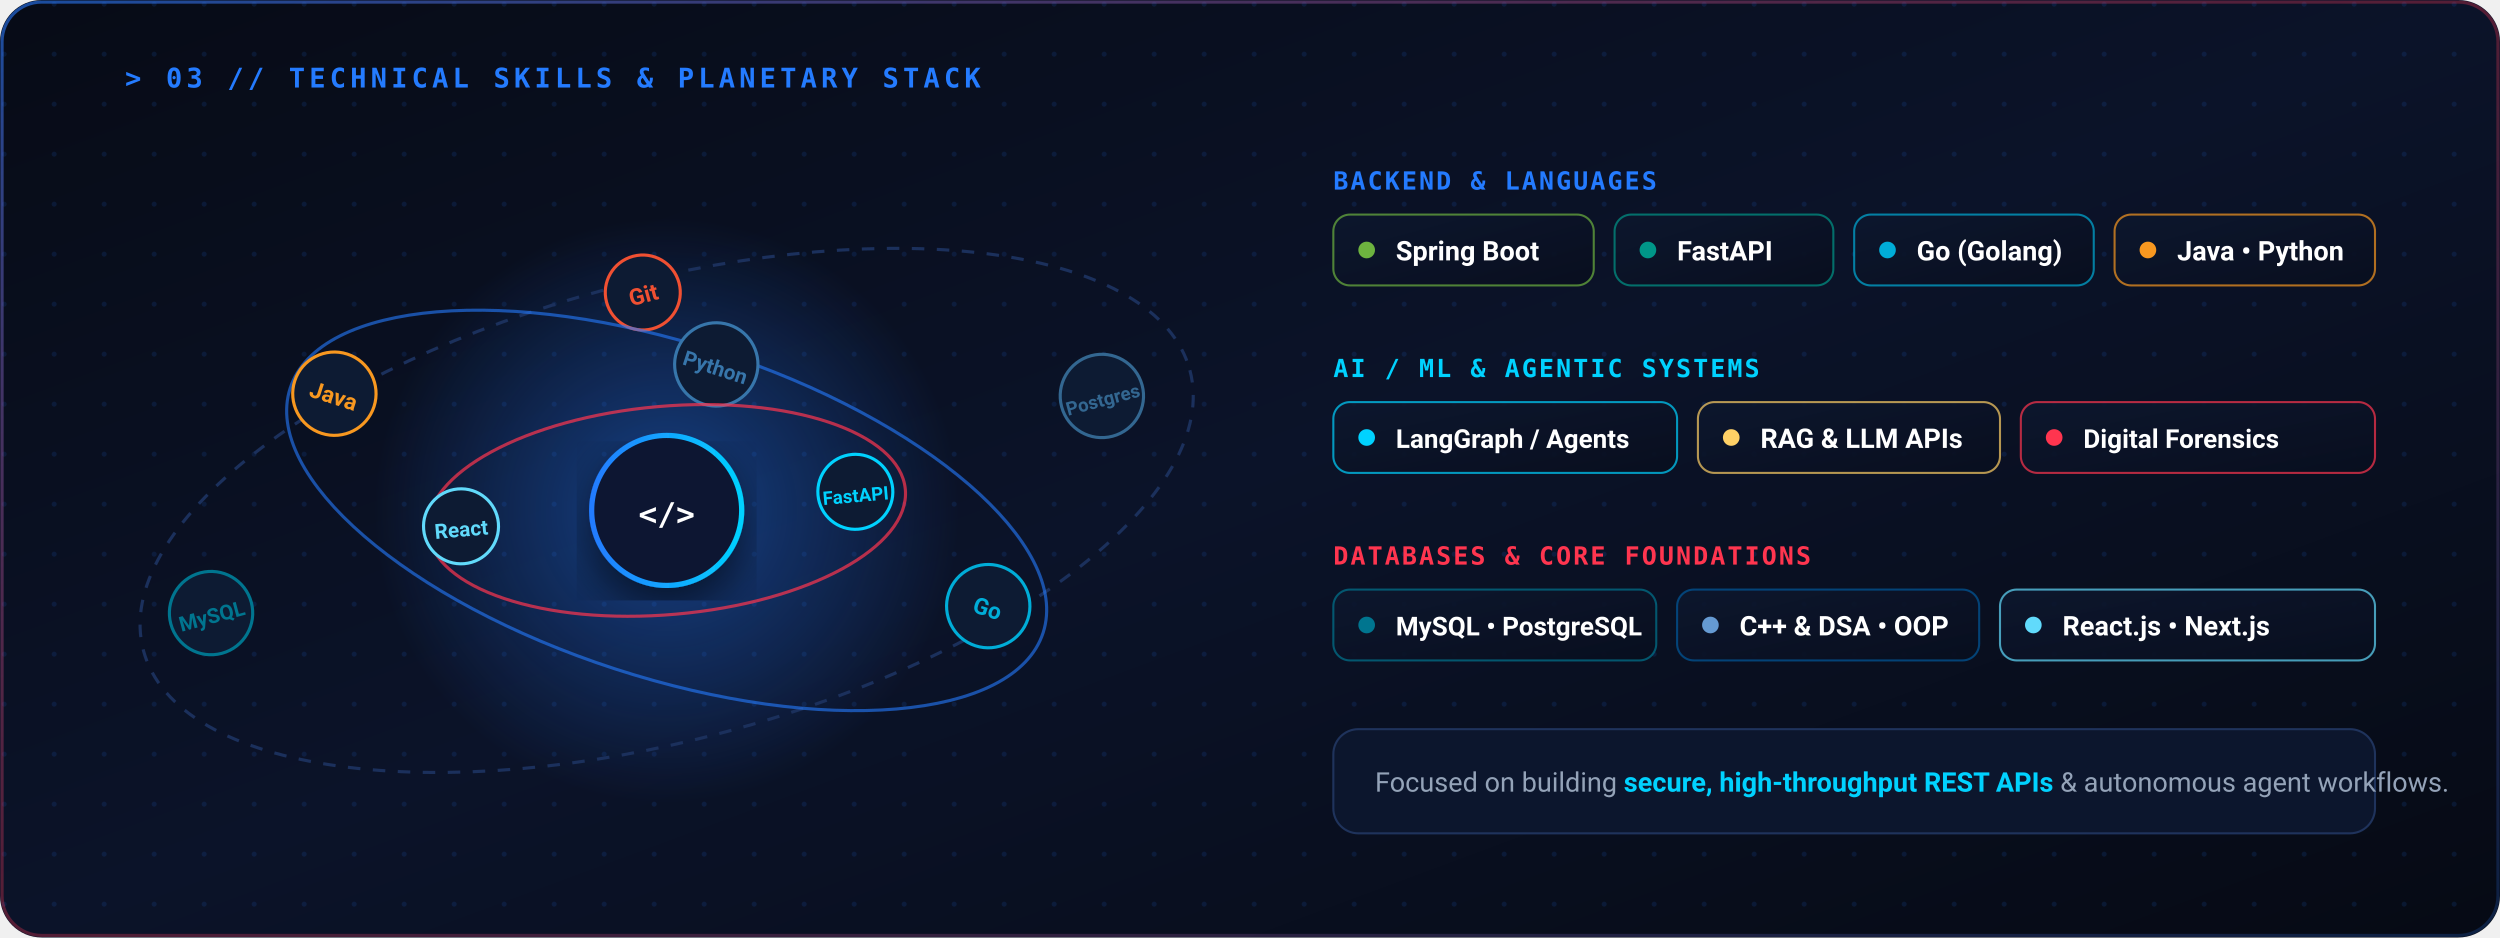
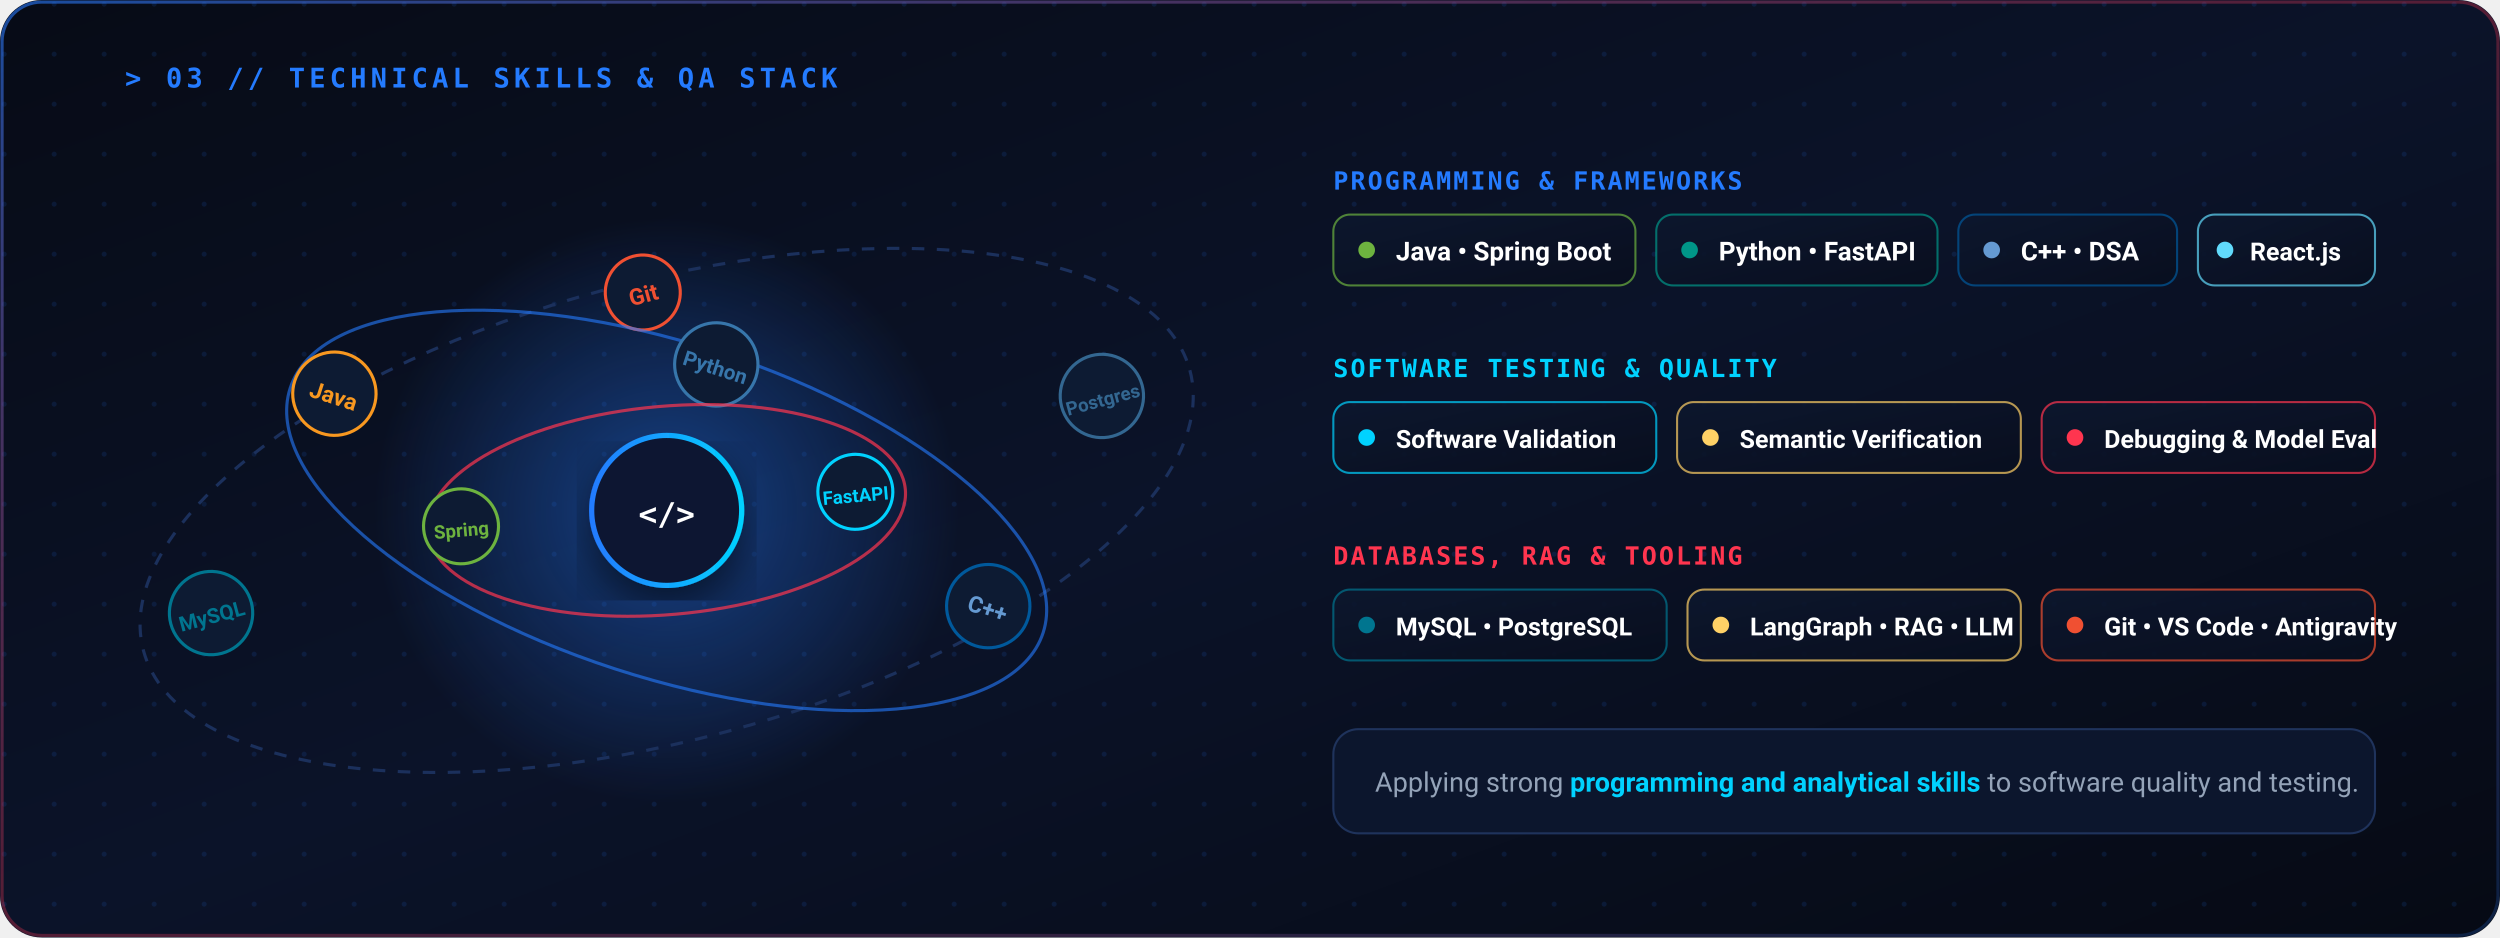
<svg xmlns="http://www.w3.org/2000/svg" viewBox="0 0 1200 450" width="1200" height="450">
  <defs>
    <defs>
      <linearGradient id="st_bg" x1="0%" y1="0%" x2="100%" y2="100%">
        <stop offset="0%" stop-color="#070b16" />
        <stop offset="50%" stop-color="#0b1329" />
        <stop offset="100%" stop-color="#060a14" />
      </linearGradient>
      <linearGradient id="st_cardBg" x1="0%" y1="0%" x2="100%" y2="100%">
        <stop offset="0%" stop-color="#0d172e" stop-opacity="0.88" />
        <stop offset="100%" stop-color="#080e1e" stop-opacity="0.96" />
      </linearGradient>
      <linearGradient id="st_blueGrad" x1="0%" y1="0%" x2="100%" y2="0%">
        <stop offset="0%" stop-color="#247bff" />
        <stop offset="100%" stop-color="#00d2ff" />
      </linearGradient>
      <linearGradient id="st_crimsonGrad" x1="0%" y1="0%" x2="100%" y2="0%">
        <stop offset="0%" stop-color="#ff354f" />
        <stop offset="100%" stop-color="#ff758c" />
      </linearGradient>
      <linearGradient id="st_borderGrad" x1="0%" y1="0%" x2="100%" y2="100%">
        <stop offset="0%" stop-color="#247bff" stop-opacity="0.6" />
        <stop offset="50%" stop-color="#ff354f" stop-opacity="0.3" />
        <stop offset="100%" stop-color="#247bff" stop-opacity="0.2" />
      </linearGradient>
      <radialGradient id="st_blueGlow" cx="50%" cy="50%" r="50%">
        <stop offset="0%" stop-color="#247bff" stop-opacity="0.45" />
        <stop offset="100%" stop-color="#247bff" stop-opacity="0" />
      </radialGradient>
      <radialGradient id="st_crimsonGlow" cx="50%" cy="50%" r="50%">
        <stop offset="0%" stop-color="#ff354f" stop-opacity="0.4" />
        <stop offset="100%" stop-color="#ff354f" stop-opacity="0" />
      </radialGradient>
      <pattern id="st_dots" width="24" height="24" patternUnits="userSpaceOnUse">
        <circle cx="2" cy="2" r="1.2" fill="#247bff" opacity="0.12" />
      </pattern>
      <filter id="st_shadow" x="-10%" y="-10%" width="120%" height="120%">
        <feDropShadow dx="0" dy="10" stdDeviation="12" flood-color="#000000" flood-opacity="0.65" />
      </filter>
    </defs>
  </defs>
  <style>
    .st-sans { font-family: -apple-system, BlinkMacSystemFont, "Segoe UI", Roboto, "Inter", sans-serif; }
    .st-mono { font-family: ui-monospace, "SF Mono", "Cascadia Code", "Fira Code", monospace; }

    @keyframes st_pulse {
      0%, 100% { transform: scale(1); opacity: 0.8; }
      50% { transform: scale(1.15); opacity: 1; }
    }
    .st-core-node { transform-origin: 320px 240px; animation: st_pulse 4s infinite ease-in-out; }
  </style>
  <rect width="1200" height="450" rx="20" fill="url(#st_bg)" />
  <rect width="1200" height="450" rx="20" fill="url(#st_dots)" />
  <rect x="1" y="1" width="1198" height="448" rx="19" fill="none" stroke="url(#st_borderGrad)" stroke-width="1.5" />
  <g transform="translate(60, 42)">
-     <text x="0" y="0" class="st-mono" font-size="13" font-weight="700" fill="#247bff" letter-spacing="2">&gt; 03 // TECHNICAL SKILLS &amp; PLANETARY STACK</text>
+     <text x="0" y="0" class="st-mono" font-size="13" font-weight="700" fill="#247bff" letter-spacing="2">&gt; 03 // TECHNICAL SKILLS &amp; QA STACK</text>
  </g>
  <g transform="translate(0, 10)">
    <circle cx="320" cy="235" r="140" fill="url(#st_blueGlow)" />
    <g transform="rotate(-15 320 235)">
      <ellipse cx="320" cy="235" rx="260" ry="110" fill="none" stroke="#1b305c" stroke-width="1.5" stroke-dasharray="6 6" />
      <g transform="translate(80, 210)">
        <circle cx="16" cy="16" r="20" fill="#0d1b33" stroke="#00758F" stroke-width="1.5" />
        <text x="16" y="21" text-anchor="middle" class="st-sans" font-size="10" font-weight="700" fill="#00758F">MySQL</text>
      </g>
      <g transform="translate(520, 220)">
        <circle cx="16" cy="16" r="20" fill="#0d1b33" stroke="#336791" stroke-width="1.5" />
        <text x="16" y="21" text-anchor="middle" class="st-sans" font-size="9" font-weight="700" fill="#336791">Postgres</text>
      </g>
      <g transform="translate(320, 115)">
        <circle cx="16" cy="16" r="18" fill="#0d1b33" stroke="#F05032" stroke-width="1.5" />
        <text x="16" y="21" text-anchor="middle" class="st-sans" font-size="11" font-weight="700" fill="#F05032">Git</text>
      </g>
    </g>
    <g transform="rotate(18 320 235)">
      <ellipse cx="320" cy="235" rx="190" ry="80" fill="none" stroke="#247bff" stroke-width="1.5" opacity="0.6" />
      <g transform="translate(135, 215)">
        <circle cx="16" cy="16" r="20" fill="#0d1b33" stroke="#f89820" stroke-width="1.5" />
        <text x="16" y="21" text-anchor="middle" class="st-sans" font-size="11" font-weight="700" fill="#f89820">Java</text>
      </g>
      <g transform="translate(465, 215)">
-         <circle cx="16" cy="16" r="20" fill="#0d1b33" stroke="#00ADD8" stroke-width="1.5" />
-         <text x="16" y="21" text-anchor="middle" class="st-sans" font-size="11" font-weight="700" fill="#00ADD8">Go</text>
+         <circle cx="16" cy="16" r="20" fill="#0d1b33" stroke="#00599C" stroke-width="1.5" />
+         <text x="16" y="21" text-anchor="middle" class="st-sans" font-size="11" font-weight="700" fill="#659AD2">C++</text>
      </g>
      <g transform="translate(305, 145)">
        <circle cx="16" cy="16" r="20" fill="#0d1b33" stroke="#3776AB" stroke-width="1.5" />
        <text x="16" y="21" text-anchor="middle" class="st-sans" font-size="10" font-weight="700" fill="#3776AB">Python</text>
      </g>
    </g>
    <g transform="rotate(-5 320 235)">
      <ellipse cx="320" cy="235" rx="115" ry="50" fill="none" stroke="#ff354f" stroke-width="1.5" opacity="0.7" />
      <g transform="translate(205, 218)">
-         <circle cx="16" cy="16" r="18" fill="#0d1b33" stroke="#61DAFB" stroke-width="1.5" />
-         <text x="16" y="21" text-anchor="middle" class="st-sans" font-size="10" font-weight="700" fill="#61DAFB">React</text>
+         <circle cx="16" cy="16" r="18" fill="#0d1b33" stroke="#6DB33F" stroke-width="1.5" />
+         <text x="16" y="21" text-anchor="middle" class="st-sans" font-size="9" font-weight="700" fill="#6DB33F">Spring</text>
      </g>
      <g transform="translate(395, 218)">
        <circle cx="16" cy="16" r="18" fill="#0d1b33" stroke="#00d2ff" stroke-width="1.5" />
        <text x="16" y="21" text-anchor="middle" class="st-sans" font-size="9" font-weight="700" fill="#00d2ff">FastAPI</text>
      </g>
    </g>
    <g class="st-core-node">
      <circle cx="320" cy="235" r="36" fill="#0b1733" stroke="url(#st_blueGrad)" stroke-width="2.5" filter="url(#st_shadow)" />
      <text x="320" y="242" text-anchor="middle" class="st-mono" font-size="15" font-weight="900" fill="#ffffff">&lt;/&gt;</text>
    </g>
  </g>
  <g transform="translate(640, 75)">
    <g transform="translate(0, 0)">
-       <text x="0" y="16" class="st-mono" font-size="12" font-weight="700" fill="#247bff" letter-spacing="1">BACKEND &amp; LANGUAGES</text>
+       <text x="0" y="16" class="st-mono" font-size="12" font-weight="700" fill="#247bff" letter-spacing="1">PROGRAMMING &amp; FRAMEWORKS</text>
      <g transform="translate(0, 28)">
-         <rect x="0" y="0" width="125" height="34" rx="8" fill="url(#st_cardBg)" stroke="#6DB33F" stroke-width="1" stroke-opacity="0.7" />
+         <rect x="0" y="0" width="145" height="34" rx="8" fill="url(#st_cardBg)" stroke="#6DB33F" stroke-width="1" stroke-opacity="0.7" />
        <circle cx="16" cy="17" r="4" fill="#6DB33F" />
-         <text x="30" y="22" class="st-sans" font-size="13" font-weight="600" fill="#ffffff">Spring Boot</text>
-         <rect x="135" y="0" width="105" height="34" rx="8" fill="url(#st_cardBg)" stroke="#009688" stroke-width="1" stroke-opacity="0.7" />
-         <circle cx="151" cy="17" r="4" fill="#009688" />
-         <text x="165" y="22" class="st-sans" font-size="13" font-weight="600" fill="#ffffff">FastAPI</text>
-         <rect x="250" y="0" width="115" height="34" rx="8" fill="url(#st_cardBg)" stroke="#00ADD8" stroke-width="1" stroke-opacity="0.7" />
-         <circle cx="266" cy="17" r="4" fill="#00ADD8" />
-         <text x="280" y="22" class="st-sans" font-size="13" font-weight="600" fill="#ffffff">Go (Golang)</text>
-         <rect x="375" y="0" width="125" height="34" rx="8" fill="url(#st_cardBg)" stroke="#f89820" stroke-width="1" stroke-opacity="0.7" />
-         <circle cx="391" cy="17" r="4" fill="#f89820" />
-         <text x="405" y="22" class="st-sans" font-size="13" font-weight="600" fill="#ffffff">Java • Python</text>
+         <text x="30" y="22" class="st-sans" font-size="12.5" font-weight="600" fill="#ffffff">Java • Spring Boot</text>
+         <rect x="155" y="0" width="135" height="34" rx="8" fill="url(#st_cardBg)" stroke="#009688" stroke-width="1" stroke-opacity="0.7" />
+         <circle cx="171" cy="17" r="4" fill="#009688" />
+         <text x="185" y="22" class="st-sans" font-size="12.5" font-weight="600" fill="#ffffff">Python • FastAPI</text>
+         <rect x="300" y="0" width="105" height="34" rx="8" fill="url(#st_cardBg)" stroke="#00599C" stroke-width="1" stroke-opacity="0.7" />
+         <circle cx="316" cy="17" r="4" fill="#659AD2" />
+         <text x="330" y="22" class="st-sans" font-size="12.5" font-weight="600" fill="#ffffff">C++ • DSA</text>
+         <rect x="415" y="0" width="85" height="34" rx="8" fill="url(#st_cardBg)" stroke="#61DAFB" stroke-width="1" stroke-opacity="0.7" />
+         <circle cx="428" cy="17" r="4" fill="#61DAFB" />
+         <text x="440" y="22" class="st-sans" font-size="12" font-weight="600" fill="#ffffff">React.js</text>
      </g>
    </g>
    <g transform="translate(0, 90)">
-       <text x="0" y="16" class="st-mono" font-size="12" font-weight="700" fill="#00d2ff" letter-spacing="1">AI / ML &amp; AGENTIC SYSTEMS</text>
+       <text x="0" y="16" class="st-mono" font-size="12" font-weight="700" fill="#00d2ff" letter-spacing="1">SOFTWARE TESTING &amp; QUALITY</text>
      <g transform="translate(0, 28)">
-         <rect x="0" y="0" width="165" height="34" rx="8" fill="url(#st_cardBg)" stroke="#00d2ff" stroke-width="1" stroke-opacity="0.7" />
+         <rect x="0" y="0" width="155" height="34" rx="8" fill="url(#st_cardBg)" stroke="#00d2ff" stroke-width="1" stroke-opacity="0.7" />
        <circle cx="16" cy="17" r="4" fill="#00d2ff" />
-         <text x="30" y="22" class="st-sans" font-size="12.5" font-weight="600" fill="#ffffff">LangGraph / Agents</text>
-         <rect x="175" y="0" width="145" height="34" rx="8" fill="url(#st_cardBg)" stroke="#ffd166" stroke-width="1" stroke-opacity="0.7" />
-         <circle cx="191" cy="17" r="4" fill="#ffd166" />
-         <text x="205" y="22" class="st-sans" font-size="13" font-weight="600" fill="#ffffff">RAG &amp; LLM APIs</text>
-         <rect x="330" y="0" width="170" height="34" rx="8" fill="url(#st_cardBg)" stroke="#ff354f" stroke-width="1" stroke-opacity="0.7" />
-         <circle cx="346" cy="17" r="4" fill="#ff354f" />
-         <text x="360" y="22" class="st-sans" font-size="12.5" font-weight="600" fill="#ffffff">Digital Forensics</text>
+         <text x="30" y="22" class="st-sans" font-size="12" font-weight="600" fill="#ffffff">Software Validation</text>
+         <rect x="165" y="0" width="165" height="34" rx="8" fill="url(#st_cardBg)" stroke="#ffd166" stroke-width="1" stroke-opacity="0.7" />
+         <circle cx="181" cy="17" r="4" fill="#ffd166" />
+         <text x="195" y="22" class="st-sans" font-size="12" font-weight="600" fill="#ffffff">Semantic Verification</text>
+         <rect x="340" y="0" width="160" height="34" rx="8" fill="url(#st_cardBg)" stroke="#ff354f" stroke-width="1" stroke-opacity="0.7" />
+         <circle cx="356" cy="17" r="4" fill="#ff354f" />
+         <text x="370" y="22" class="st-sans" font-size="12" font-weight="600" fill="#ffffff">Debugging &amp; Model Eval</text>
      </g>
    </g>
    <g transform="translate(0, 180)">
-       <text x="0" y="16" class="st-mono" font-size="12" font-weight="700" fill="#ff354f" letter-spacing="1">DATABASES &amp; CORE FOUNDATIONS</text>
+       <text x="0" y="16" class="st-mono" font-size="12" font-weight="700" fill="#ff354f" letter-spacing="1">DATABASES, RAG &amp; TOOLING</text>
      <g transform="translate(0, 28)">
-         <rect x="0" y="0" width="155" height="34" rx="8" fill="url(#st_cardBg)" stroke="#00758F" stroke-width="1" stroke-opacity="0.7" />
+         <rect x="0" y="0" width="160" height="34" rx="8" fill="url(#st_cardBg)" stroke="#00758F" stroke-width="1" stroke-opacity="0.7" />
        <circle cx="16" cy="17" r="4" fill="#00758F" />
-         <text x="30" y="22" class="st-sans" font-size="12.5" font-weight="600" fill="#ffffff">MySQL • PostgreSQL</text>
-         <rect x="165" y="0" width="145" height="34" rx="8" fill="url(#st_cardBg)" stroke="#00599C" stroke-width="1" stroke-opacity="0.7" />
-         <circle cx="181" cy="17" r="4" fill="#659AD2" />
-         <text x="195" y="22" class="st-sans" font-size="13" font-weight="600" fill="#ffffff">C++ &amp; DSA • OOP</text>
-         <rect x="320" y="0" width="180" height="34" rx="8" fill="url(#st_cardBg)" stroke="#61DAFB" stroke-width="1" stroke-opacity="0.7" />
-         <circle cx="336" cy="17" r="4" fill="#61DAFB" />
-         <text x="350" y="22" class="st-sans" font-size="13" font-weight="600" fill="#ffffff">React.js • Next.js</text>
+         <text x="30" y="22" class="st-sans" font-size="12" font-weight="600" fill="#ffffff">MySQL • PostgreSQL</text>
+         <rect x="170" y="0" width="160" height="34" rx="8" fill="url(#st_cardBg)" stroke="#ffd166" stroke-width="1" stroke-opacity="0.7" />
+         <circle cx="186" cy="17" r="4" fill="#ffd166" />
+         <text x="200" y="22" class="st-sans" font-size="12" font-weight="600" fill="#ffffff">LangGraph • RAG • LLM</text>
+         <rect x="340" y="0" width="160" height="34" rx="8" fill="url(#st_cardBg)" stroke="#F05032" stroke-width="1" stroke-opacity="0.7" />
+         <circle cx="356" cy="17" r="4" fill="#F05032" />
+         <text x="370" y="22" class="st-sans" font-size="12" font-weight="600" fill="#ffffff">Git • VS Code • Antigravity</text>
      </g>
    </g>
    <g transform="translate(0, 275)">
      <rect width="500" height="50" rx="12" fill="#0c162d" stroke="#1f335c" stroke-width="1" />
      <text x="20" y="30" class="st-sans" font-size="13" fill="#94a3b8">
-         Focused on building <tspan fill="#00d2ff" font-weight="700">secure, high-throughput REST APIs</tspan> &amp; autonomous agent workflows.
+         Applying strong <tspan fill="#00d2ff" font-weight="700">programming and analytical skills</tspan> to software quality and testing.
      </text>
    </g>
  </g>
</svg>
